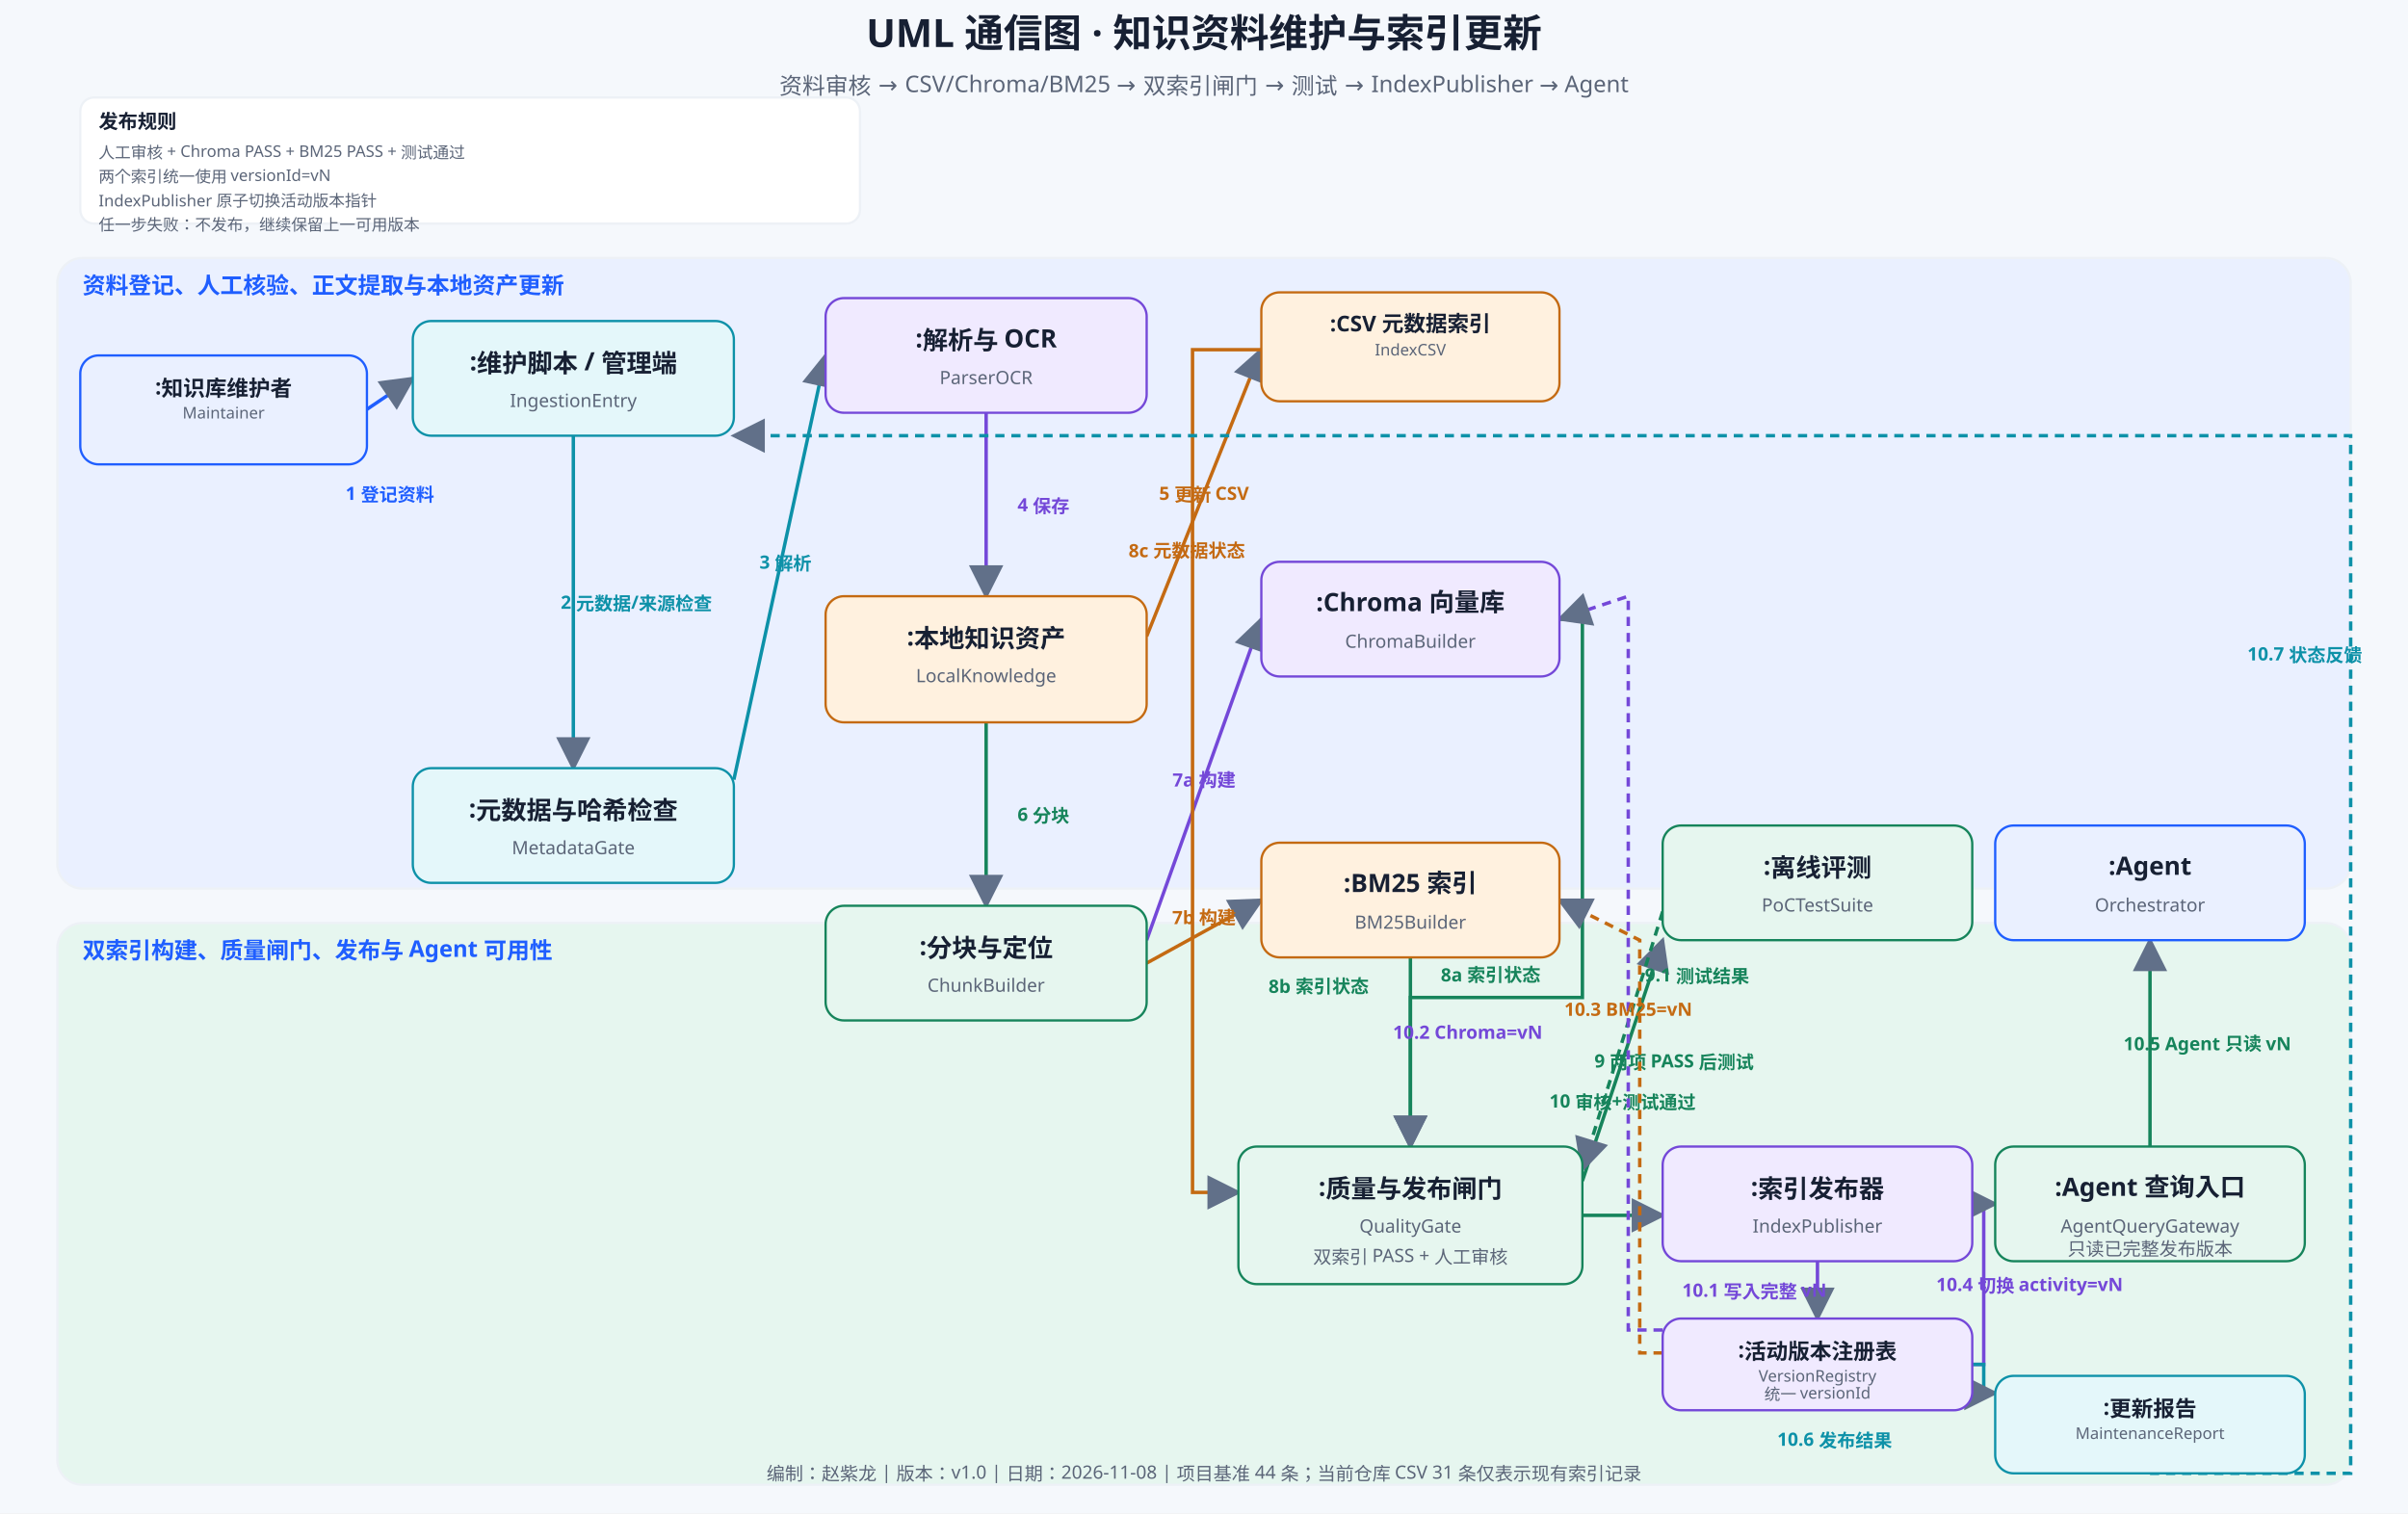
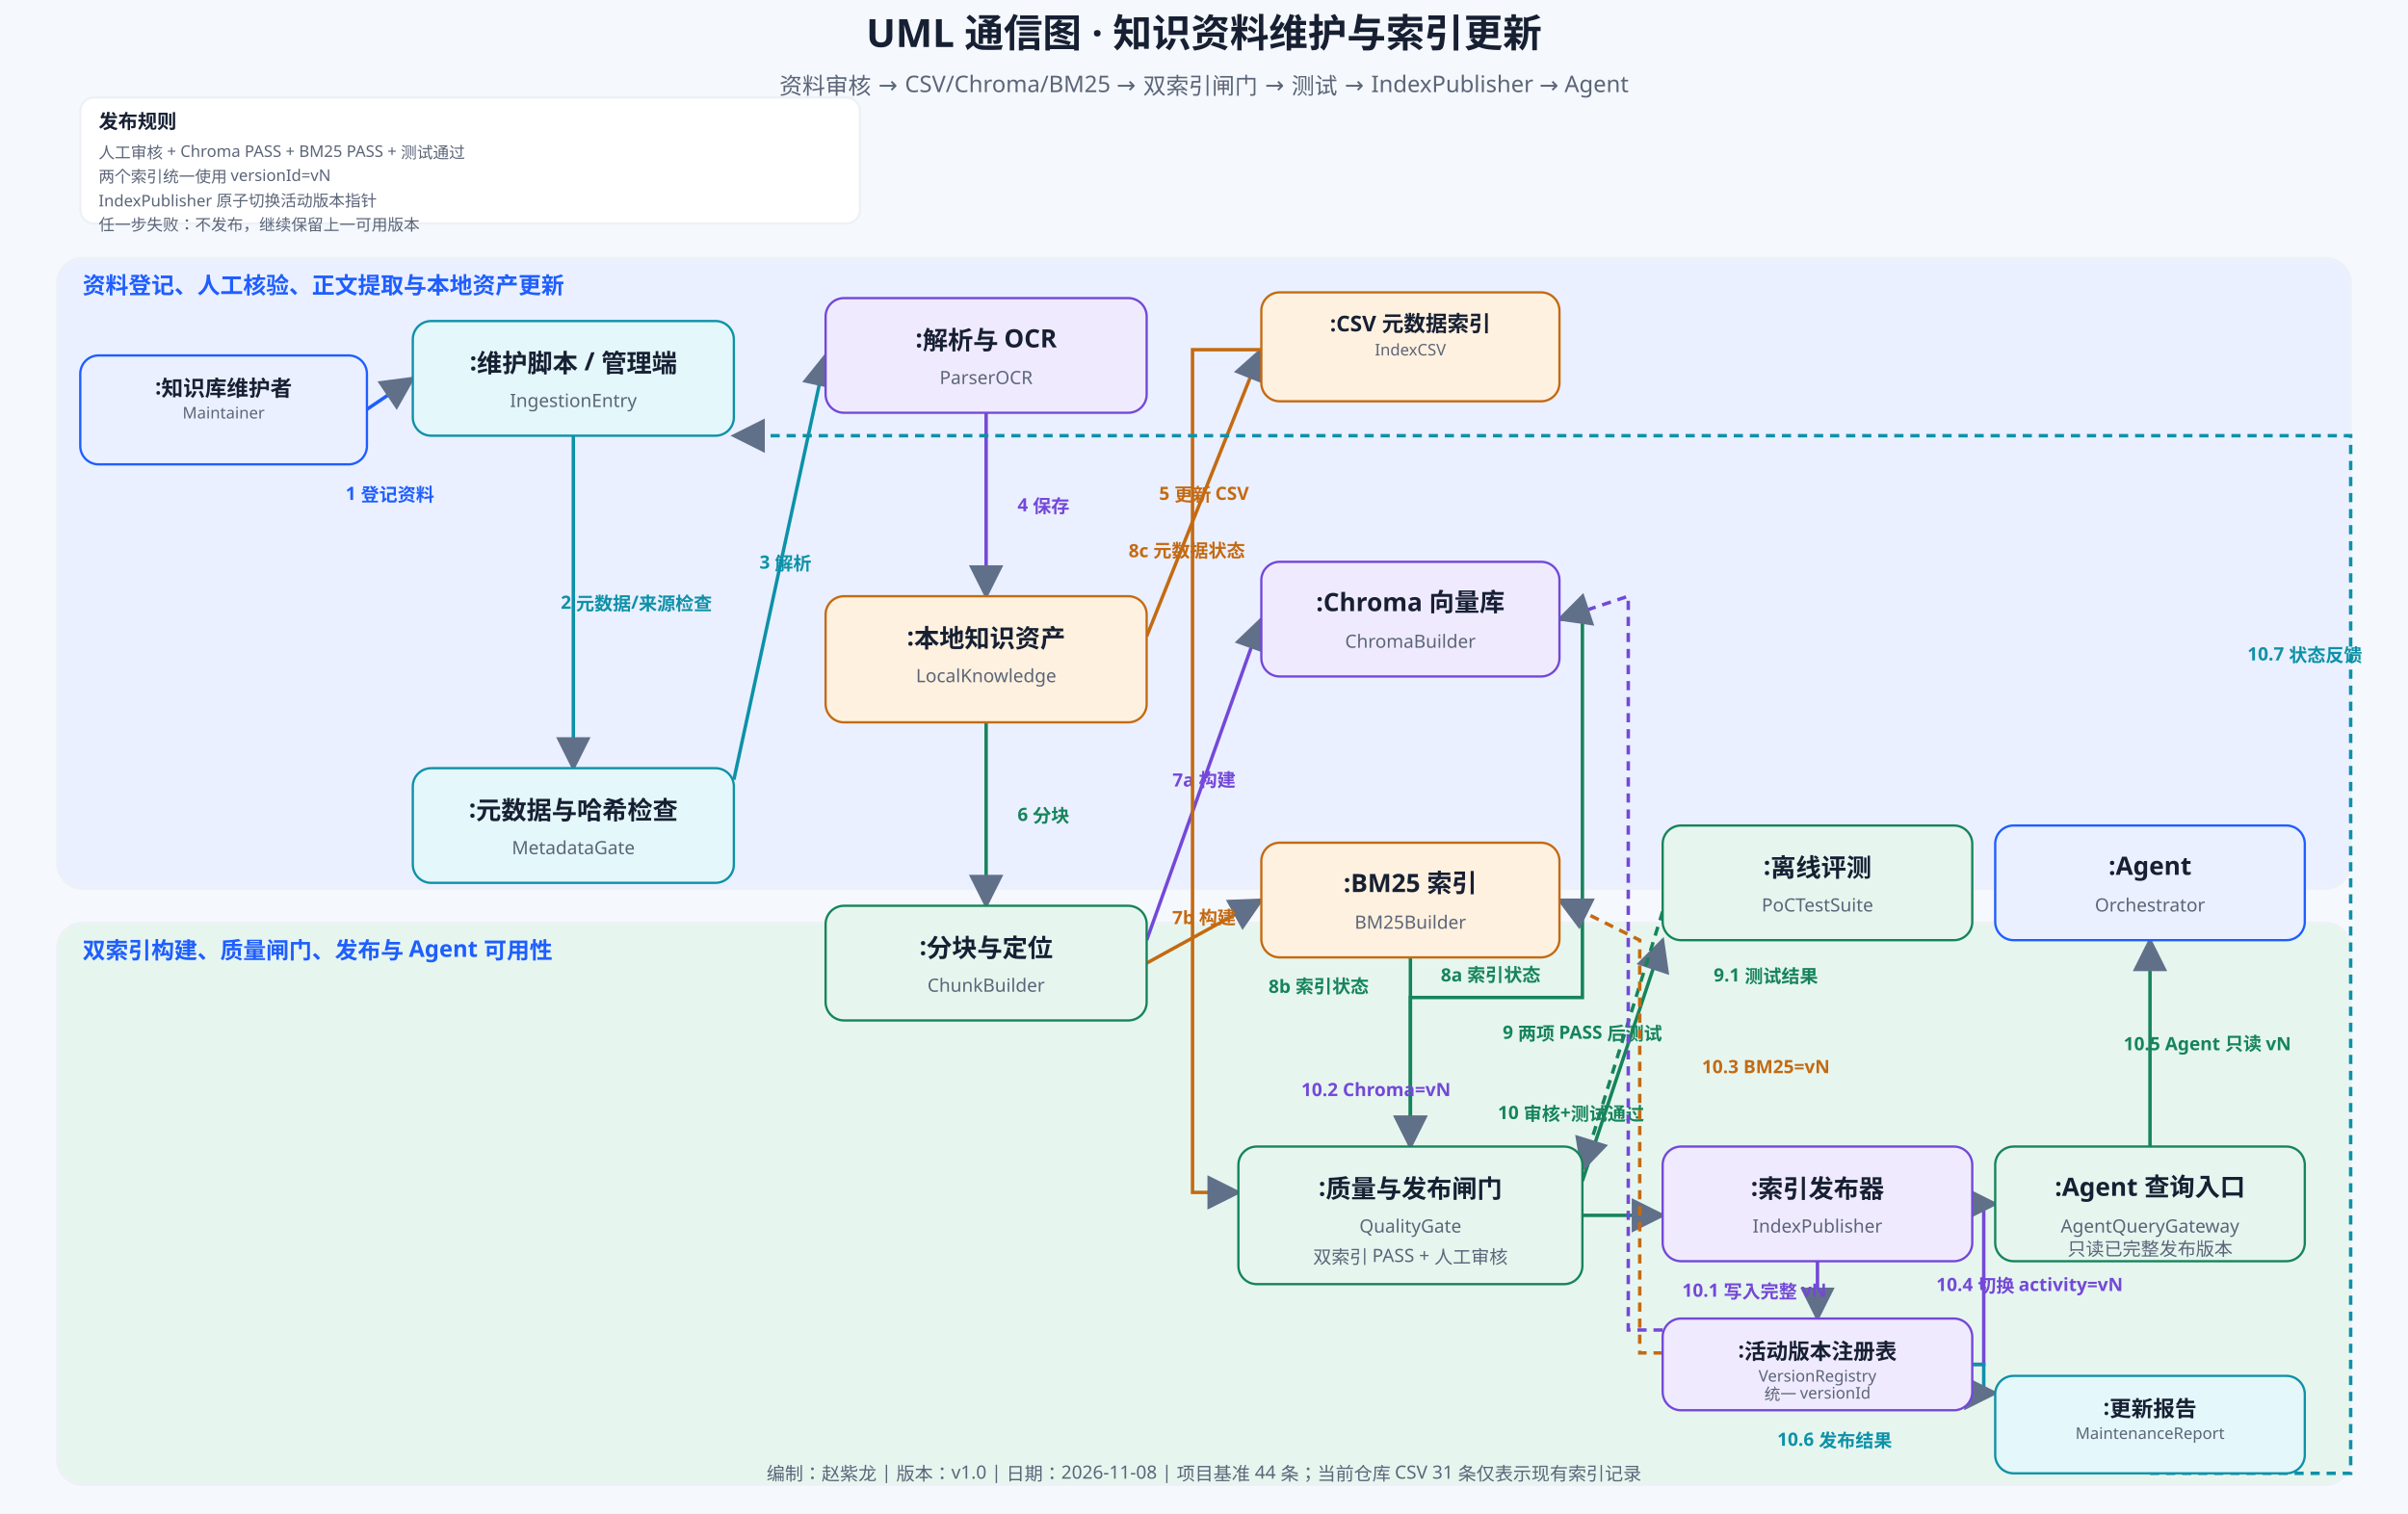
<svg xmlns="http://www.w3.org/2000/svg" width="2100" height="1320" viewBox="0 0 2100 1320">
  <style>text{font-family:'Microsoft YaHei',sans-serif}</style>
  <defs>
    <marker id="arrow" markerWidth="10" markerHeight="10" refX="9" refY="5" orient="auto-start-reverse">
      <path d="M0 0 L10 5 L0 10 z" fill="#617089" />
    </marker>
  </defs>
  <rect width="2100" height="1320" fill="#F5F8FC" />
  <rect x="50" y="225" width="2000" height="550" rx="22" fill="#EAF0FF" stroke="#EDF1F6" stroke-width="2" />
  <text x="72" y="256" font-size="20" font-weight="700" fill="#1F5EFF">资料登记、人工核验、正文提取与本地资产更新</text>
  <rect x="50" y="805" width="2000" height="490" rx="22" fill="#E6F6EF" stroke="#EDF1F6" stroke-width="2" />
  <text x="72" y="836" font-size="20" font-weight="700" fill="#1F5EFF">双索引构建、质量闸门、发布与 Agent 可用性</text>
  <polyline points="320,357 360,330" fill="none" stroke="#1F5EFF" stroke-width="3" marker-end="url(#arrow)" />
  <text x="340" y="436" text-anchor="middle" font-size="16" font-weight="700" fill="#1F5EFF">1 登记资料</text>
  <polyline points="500,380 500,670" fill="none" stroke="#0D91A8" stroke-width="3" marker-end="url(#arrow)" />
  <text x="555" y="531" text-anchor="middle" font-size="16" font-weight="700" fill="#0D91A8">2 元数据/来源检查</text>
  <polyline points="640,680 720,310" fill="none" stroke="#0D91A8" stroke-width="3" marker-end="url(#arrow)" />
  <text x="685" y="496" text-anchor="middle" font-size="16" font-weight="700" fill="#0D91A8">3 解析</text>
  <polyline points="860,360 860,520" fill="none" stroke="#7448D8" stroke-width="3" marker-end="url(#arrow)" />
  <text x="910" y="446" text-anchor="middle" font-size="16" font-weight="700" fill="#7448D8">4 保存</text>
  <polyline points="1000,555 1100,305" fill="none" stroke="#C46A12" stroke-width="3" marker-end="url(#arrow)" />
  <text x="1050" y="436" text-anchor="middle" font-size="16" font-weight="700" fill="#C46A12">5 更新 CSV</text>
  <polyline points="860,630 860,790" fill="none" stroke="#16845B" stroke-width="3" marker-end="url(#arrow)" />
  <text x="910" y="716" text-anchor="middle" font-size="16" font-weight="700" fill="#16845B">6 分块</text>
  <polyline points="1000,820 1100,540" fill="none" stroke="#7448D8" stroke-width="3" marker-end="url(#arrow)" />
  <text x="1050" y="686" text-anchor="middle" font-size="16" font-weight="700" fill="#7448D8">7a 构建</text>
  <polyline points="1000,840 1100,785" fill="none" stroke="#C46A12" stroke-width="3" marker-end="url(#arrow)" />
  <text x="1050" y="806" text-anchor="middle" font-size="16" font-weight="700" fill="#C46A12">7b 构建</text>
  <polyline points="1360,540 1380,540 1380,870 1230,870 1230,1000" fill="none" stroke="#16845B" stroke-width="3" marker-end="url(#arrow)" />
  <text x="1300" y="856" text-anchor="middle" font-size="16" font-weight="700" fill="#16845B">8a 索引状态</text>
  <polyline points="1230,835 1230,1000" fill="none" stroke="#16845B" stroke-width="3" marker-end="url(#arrow)" />
  <text x="1150" y="866" text-anchor="middle" font-size="16" font-weight="700" fill="#16845B">8b 索引状态</text>
  <polyline points="1100,305 1040,305 1040,1040 1080,1040" fill="none" stroke="#C46A12" stroke-width="3" marker-end="url(#arrow)" />
  <text x="1035" y="486" text-anchor="middle" font-size="16" font-weight="700" fill="#C46A12">8c 元数据状态</text>
  <polyline points="1380,1030 1450,820" fill="none" stroke="#16845B" stroke-width="3" marker-end="url(#arrow)" />
-   <text x="1460" y="931" text-anchor="middle" font-size="16" font-weight="700" fill="#16845B">9 两项 PASS 后测试</text>
+   <text x="1380" y="906" text-anchor="middle" font-size="16" font-weight="700" fill="#16845B">9 两项 PASS 后测试</text>
  <polyline points="1450,795 1380,1020" fill="none" stroke="#16845B" stroke-width="3" stroke-dasharray="8 6" marker-end="url(#arrow)" />
-   <text x="1480" y="856" text-anchor="middle" font-size="16" font-weight="700" fill="#16845B">9.1 测试结果</text>
+   <text x="1540" y="856" text-anchor="middle" font-size="16" font-weight="700" fill="#16845B">9.1 测试结果</text>
  <polyline points="1380,1060 1450,1060" fill="none" stroke="#16845B" stroke-width="3" marker-end="url(#arrow)" />
-   <text x="1415" y="966" text-anchor="middle" font-size="16" font-weight="700" fill="#16845B">10 审核+测试通过</text>
+   <text x="1370" y="976" text-anchor="middle" font-size="16" font-weight="700" fill="#16845B">10 审核+测试通过</text>
  <polyline points="1585,1100 1585,1150" fill="none" stroke="#7448D8" stroke-width="3" marker-end="url(#arrow)" />
  <text x="1530" y="1131" text-anchor="middle" font-size="16" font-weight="700" fill="#7448D8">10.1 写入完整 vN</text>
  <polyline points="1450,1160 1420,1160 1420,520 1360,540" fill="none" stroke="#7448D8" stroke-width="3" stroke-dasharray="8 6" marker-end="url(#arrow)" />
-   <text x="1280" y="906" text-anchor="middle" font-size="16" font-weight="700" fill="#7448D8">10.2 Chroma=vN</text>
+   <text x="1200" y="956" text-anchor="middle" font-size="16" font-weight="700" fill="#7448D8">10.2 Chroma=vN</text>
  <polyline points="1450,1180 1430,1180 1430,820 1360,785" fill="none" stroke="#C46A12" stroke-width="3" stroke-dasharray="8 6" marker-end="url(#arrow)" />
-   <text x="1420" y="886" text-anchor="middle" font-size="16" font-weight="700" fill="#C46A12">10.3 BM25=vN</text>
+   <text x="1540" y="936" text-anchor="middle" font-size="16" font-weight="700" fill="#C46A12">10.3 BM25=vN</text>
  <polyline points="1720,1190 1730,1190 1730,1050 1740,1050" fill="none" stroke="#7448D8" stroke-width="3" marker-end="url(#arrow)" />
  <text x="1770" y="1126" text-anchor="middle" font-size="16" font-weight="700" fill="#7448D8">10.4 切换 activity=vN</text>
  <polyline points="1875,1000 1875,820" fill="none" stroke="#16845B" stroke-width="3" marker-end="url(#arrow)" />
  <text x="1925" y="916" text-anchor="middle" font-size="16" font-weight="700" fill="#16845B">10.5 Agent 只读 vN</text>
  <polyline points="1720,1190 1730,1190 1730,1215 1740,1215" fill="none" stroke="#0D91A8" stroke-width="3" marker-end="url(#arrow)" />
  <text x="1600" y="1261" text-anchor="middle" font-size="16" font-weight="700" fill="#0D91A8">10.6 发布结果</text>
  <polyline points="1875,1285 2050,1285 2050,380 640,380" fill="none" stroke="#0D91A8" stroke-width="3" stroke-dasharray="8 6" marker-end="url(#arrow)" />
  <text x="2010" y="576" text-anchor="middle" font-size="16" font-weight="700" fill="#0D91A8">10.7 状态反馈</text>
  <rect x="70" y="310" width="250" height="95" rx="16" fill="#EAF0FF" stroke="#1F5EFF" stroke-width="2" />
  <text x="195.0" y="344" text-anchor="middle" font-size="19" font-weight="700" fill="#172033">:知识库维护者</text>
  <text x="195.0" y="365" text-anchor="middle" font-size="14" fill="#5B6578">Maintainer</text>
  <rect x="360" y="280" width="280" height="100" rx="16" fill="#E4F7FA" stroke="#0D91A8" stroke-width="2" />
  <text x="500.0" y="323" text-anchor="middle" font-size="22" font-weight="700" fill="#172033">:维护脚本 / 管理端</text>
  <text x="500.0" y="355" text-anchor="middle" font-size="16" fill="#5B6578">IngestionEntry</text>
  <rect x="360" y="670" width="280" height="100" rx="16" fill="#E4F7FA" stroke="#0D91A8" stroke-width="2" />
  <text x="500.0" y="713" text-anchor="middle" font-size="22" font-weight="700" fill="#172033">:元数据与哈希检查</text>
  <text x="500.0" y="745" text-anchor="middle" font-size="16" fill="#5B6578">MetadataGate</text>
  <rect x="720" y="260" width="280" height="100" rx="16" fill="#F0EAFF" stroke="#7448D8" stroke-width="2" />
  <text x="860.0" y="303" text-anchor="middle" font-size="22" font-weight="700" fill="#172033">:解析与 OCR</text>
  <text x="860.0" y="335" text-anchor="middle" font-size="16" fill="#5B6578">ParserOCR</text>
  <rect x="720" y="520" width="280" height="110" rx="16" fill="#FFF1DF" stroke="#C46A12" stroke-width="2" />
  <text x="860.0" y="563" text-anchor="middle" font-size="22" font-weight="700" fill="#172033">:本地知识资产</text>
  <text x="860.0" y="595" text-anchor="middle" font-size="16" fill="#5B6578">LocalKnowledge</text>
  <rect x="720" y="790" width="280" height="100" rx="16" fill="#E6F6EF" stroke="#16845B" stroke-width="2" />
  <text x="860.0" y="833" text-anchor="middle" font-size="22" font-weight="700" fill="#172033">:分块与定位</text>
  <text x="860.0" y="865" text-anchor="middle" font-size="16" fill="#5B6578">ChunkBuilder</text>
  <rect x="1100" y="255" width="260" height="95" rx="16" fill="#FFF1DF" stroke="#C46A12" stroke-width="2" />
  <text x="1230.0" y="289" text-anchor="middle" font-size="19" font-weight="700" fill="#172033">:CSV 元数据索引</text>
  <text x="1230.0" y="310" text-anchor="middle" font-size="14" fill="#5B6578">IndexCSV</text>
  <rect x="1100" y="490" width="260" height="100" rx="16" fill="#F0EAFF" stroke="#7448D8" stroke-width="2" />
  <text x="1230.0" y="533" text-anchor="middle" font-size="22" font-weight="700" fill="#172033">:Chroma 向量库</text>
  <text x="1230.0" y="565" text-anchor="middle" font-size="16" fill="#5B6578">ChromaBuilder</text>
  <rect x="1100" y="735" width="260" height="100" rx="16" fill="#FFF1DF" stroke="#C46A12" stroke-width="2" />
  <text x="1230.0" y="778" text-anchor="middle" font-size="22" font-weight="700" fill="#172033">:BM25 索引</text>
  <text x="1230.0" y="810" text-anchor="middle" font-size="16" fill="#5B6578">BM25Builder</text>
  <rect x="1080" y="1000" width="300" height="120" rx="16" fill="#E6F6EF" stroke="#16845B" stroke-width="2" />
  <text x="1230.0" y="1043" text-anchor="middle" font-size="22" font-weight="700" fill="#172033">:质量与发布闸门</text>
  <text x="1230.0" y="1075" text-anchor="middle" font-size="16" fill="#5B6578">QualityGate</text>
  <text x="1230.0" y="1102" text-anchor="middle" font-size="16" fill="#5B6578">双索引 PASS + 人工审核</text>
  <rect x="1450" y="720" width="270" height="100" rx="16" fill="#E6F6EF" stroke="#16845B" stroke-width="2" />
  <text x="1585.0" y="763" text-anchor="middle" font-size="22" font-weight="700" fill="#172033">:离线评测</text>
  <text x="1585.0" y="795" text-anchor="middle" font-size="16" fill="#5B6578">PoCTestSuite</text>
  <rect x="1450" y="1000" width="270" height="100" rx="16" fill="#F0EAFF" stroke="#7448D8" stroke-width="2" />
  <text x="1585.0" y="1043" text-anchor="middle" font-size="22" font-weight="700" fill="#172033">:索引发布器</text>
  <text x="1585.0" y="1075" text-anchor="middle" font-size="16" fill="#5B6578">IndexPublisher</text>
  <rect x="1450" y="1150" width="270" height="80" rx="16" fill="#F0EAFF" stroke="#7448D8" stroke-width="2" />
  <text x="1585.0" y="1184" text-anchor="middle" font-size="19" font-weight="700" fill="#172033">:活动版本注册表</text>
  <text x="1585.0" y="1205" text-anchor="middle" font-size="14" fill="#5B6578">VersionRegistry</text>
  <text x="1585.0" y="1221" text-anchor="middle" font-size="14" fill="#5B6578">统一 versionId</text>
  <rect x="1740" y="1000" width="270" height="100" rx="16" fill="#E6F6EF" stroke="#16845B" stroke-width="2" />
  <text x="1875.0" y="1043" text-anchor="middle" font-size="22" font-weight="700" fill="#172033">:Agent 查询入口</text>
  <text x="1875.0" y="1075" text-anchor="middle" font-size="16" fill="#5B6578">AgentQueryGateway</text>
  <text x="1875.0" y="1095" text-anchor="middle" font-size="16" fill="#5B6578">只读已完整发布版本</text>
  <rect x="1740" y="720" width="270" height="100" rx="16" fill="#EAF0FF" stroke="#1F5EFF" stroke-width="2" />
  <text x="1875.0" y="763" text-anchor="middle" font-size="22" font-weight="700" fill="#172033">:Agent</text>
  <text x="1875.0" y="795" text-anchor="middle" font-size="16" fill="#5B6578">Orchestrator</text>
  <rect x="1740" y="1200" width="270" height="85" rx="16" fill="#E4F7FA" stroke="#0D91A8" stroke-width="2" />
  <text x="1875.0" y="1234" text-anchor="middle" font-size="19" font-weight="700" fill="#172033">:更新报告</text>
  <text x="1875.0" y="1255" text-anchor="middle" font-size="14" fill="#5B6578">MaintenanceReport</text>
  <text x="1050" y="41" text-anchor="middle" font-size="34" font-weight="700" fill="#172033">UML 通信图 · 知识资料维护与索引更新</text>
  <text x="1050" y="82" text-anchor="middle" font-size="20" font-weight="400" fill="#5B6578">资料审核 → CSV/Chroma/BM25 → 双索引闸门 → 测试 → IndexPublisher → Agent</text>
  <text x="1050" y="1291" text-anchor="middle" font-size="16" font-weight="400" fill="#5B6578">编制：赵紫龙  |  版本：v1.0  |  日期：2026-11-08  |  项目基准 44 条；当前仓库 CSV 31 条仅表示现有索引记录</text>
  <rect x="70" y="85" width="680" height="110" rx="12" fill="#FFFFFF" stroke="#EDF1F6" stroke-width="2" />
  <text x="86" y="112" font-size="17" font-weight="700" fill="#172033">发布规则</text>
  <text x="86" y="138" font-size="14" fill="#5B6578">人工审核 + Chroma PASS + BM25 PASS + 测试通过</text>
  <text x="86" y="159" font-size="14" fill="#5B6578">两个索引统一使用 versionId=vN</text>
  <text x="86" y="180" font-size="14" fill="#5B6578">IndexPublisher 原子切换活动版本指针</text>
  <text x="86" y="201" font-size="14" fill="#5B6578">任一步失败：不发布，继续保留上一可用版本</text>
</svg>
